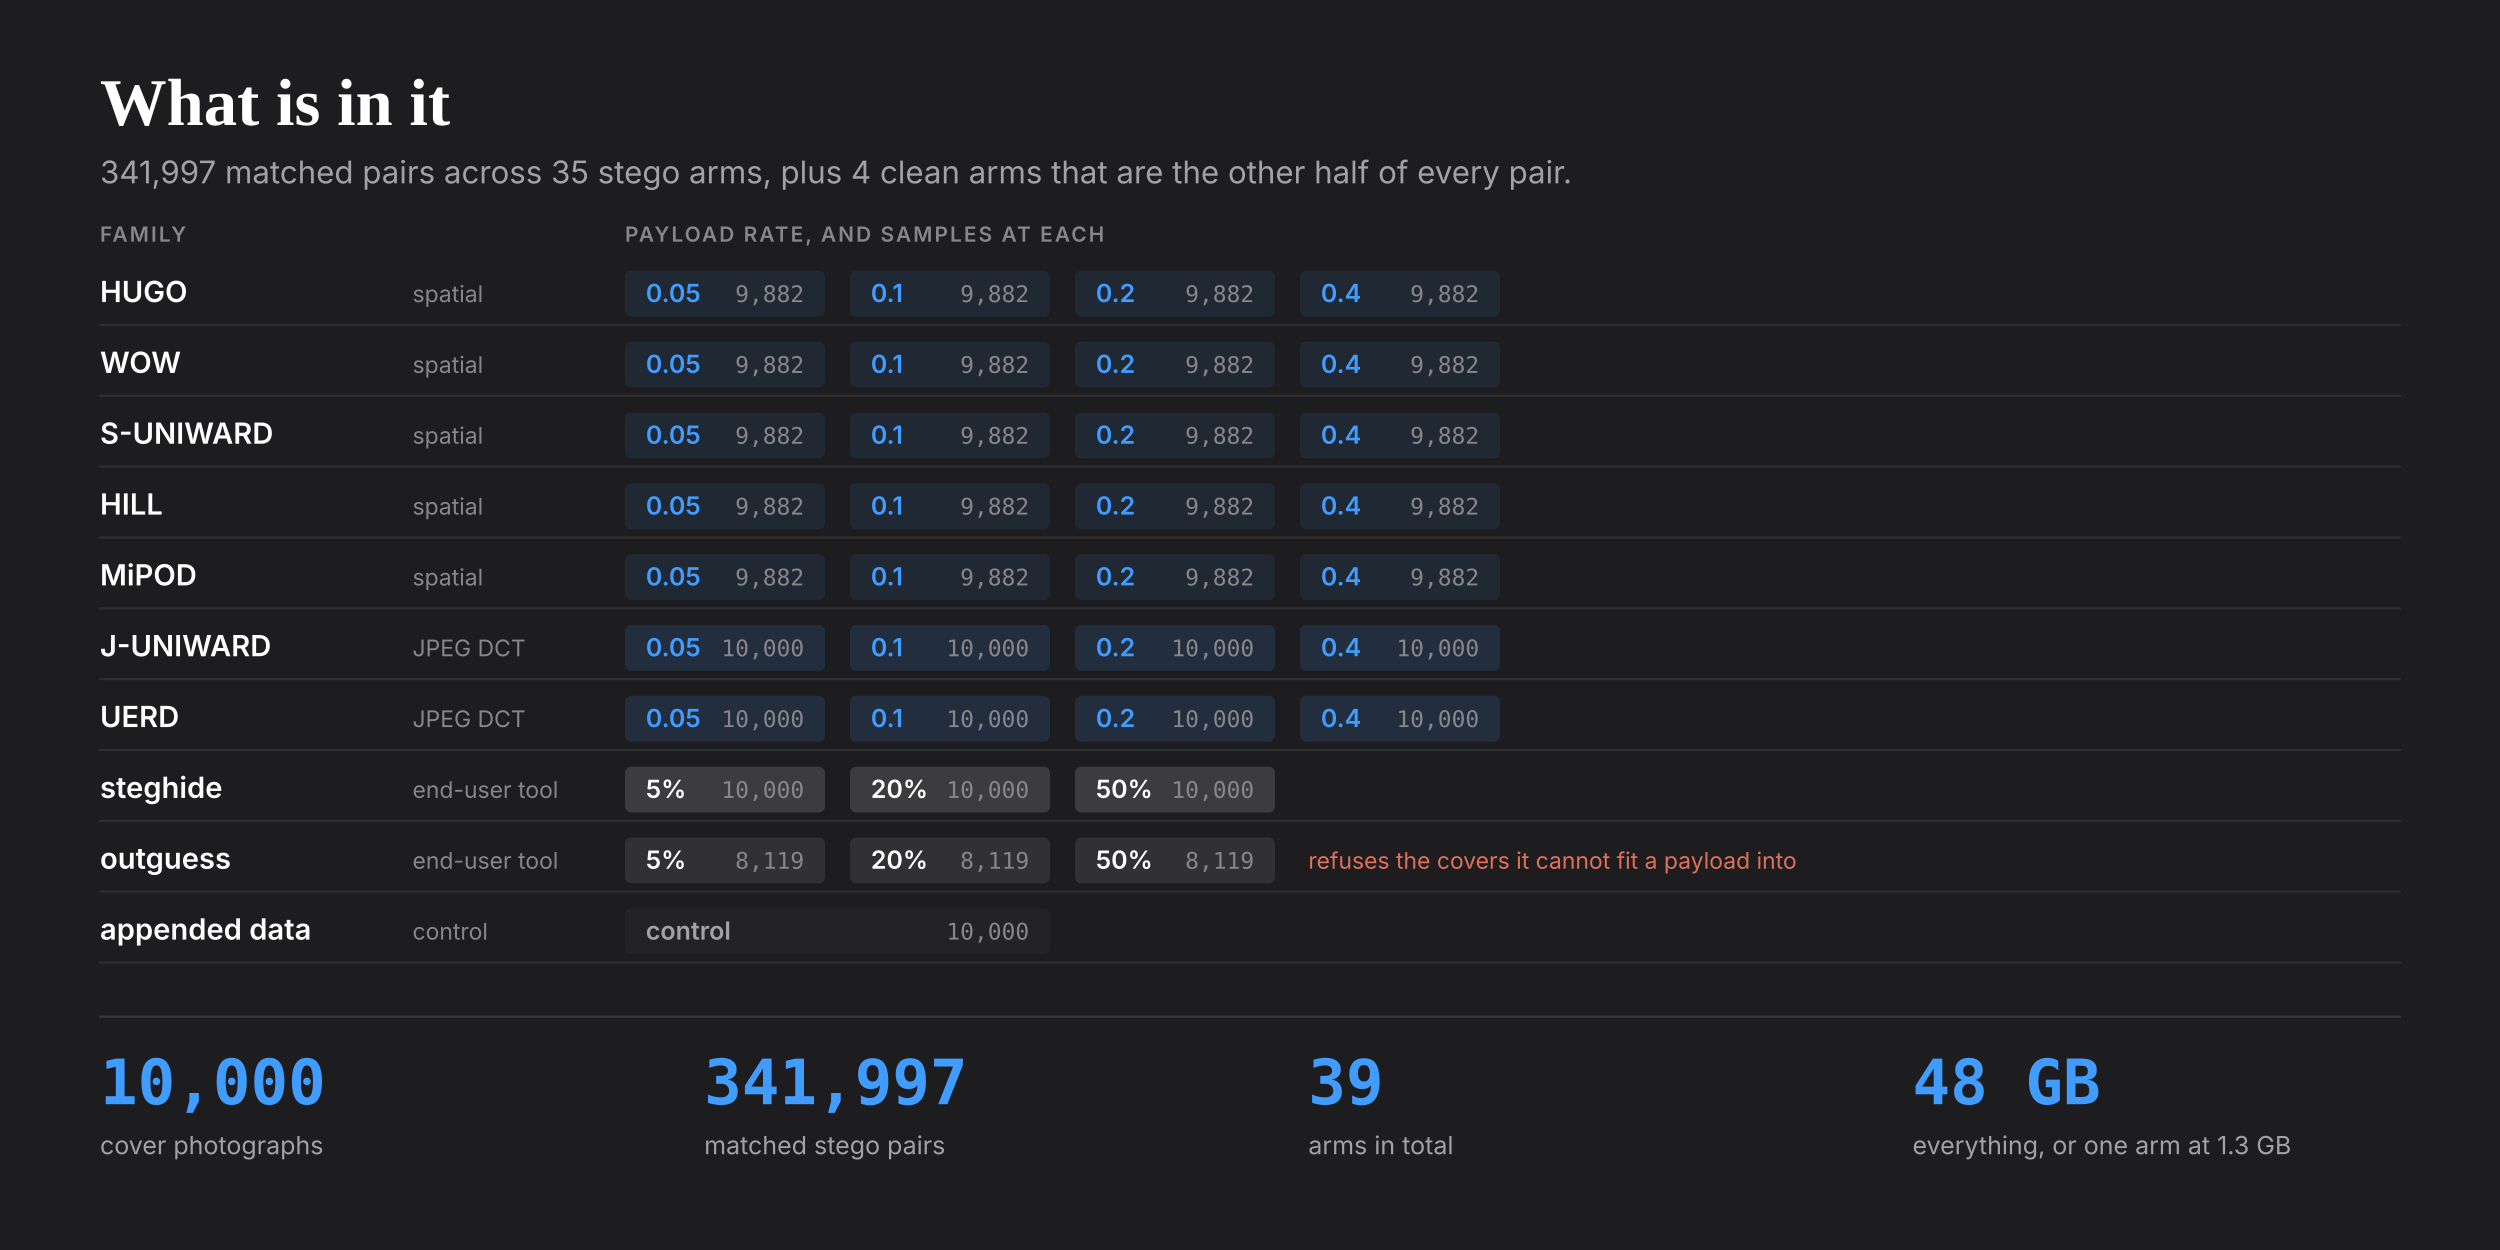
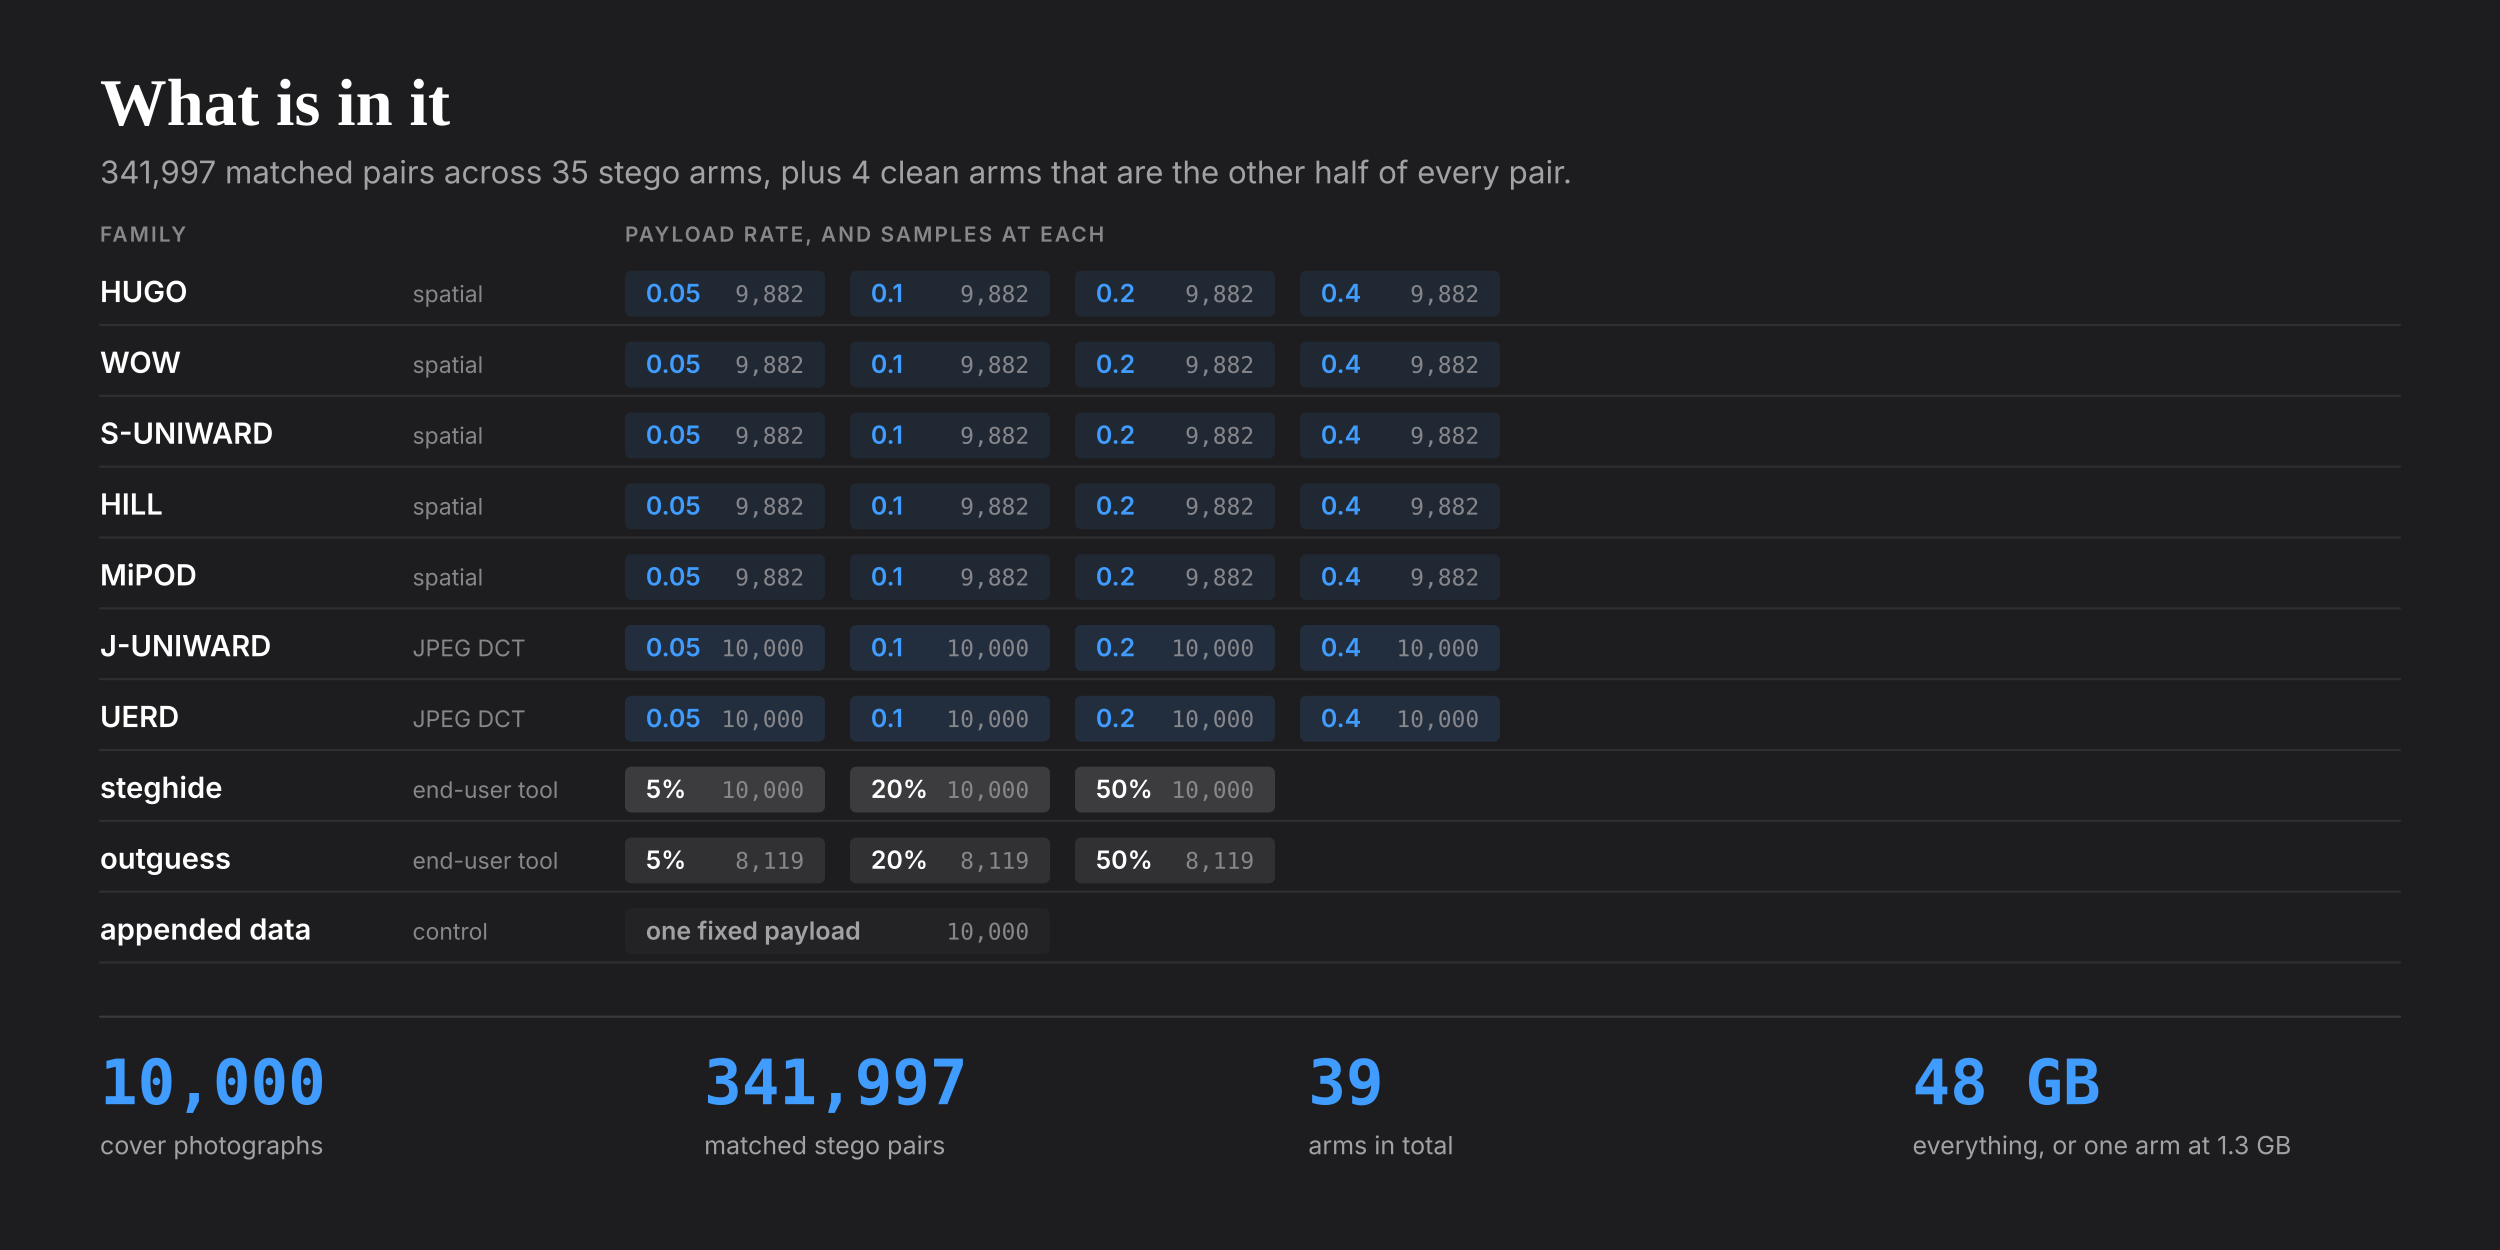
<svg xmlns="http://www.w3.org/2000/svg" viewBox="0 0 1200 600" width="1200" height="600" role="img" aria-label="The Pentimento corpus: 341,997 matched pairs across 35 stego arms and 4 clean arms">
  <rect x="0" y="0" width="1200" height="600" fill="#1D1D1F" />
  <text x="48" y="60" fill="#FFFFFF" font-family="Fraunces, Georgia, 'Times New Roman', serif" font-size="32" font-weight="600">What is in it</text>
  <text x="48" y="88" fill="#A1A1A6" font-family="'Hanken Grotesk', system-ui, -apple-system, 'Segoe UI', sans-serif" font-size="15">341,997 matched pairs across 35 stego arms, plus 4 clean arms that are the other half of every pair.</text>
  <text x="48" y="116" fill="#86868B" font-family="'Hanken Grotesk', system-ui, -apple-system, 'Segoe UI', sans-serif" font-size="10" font-weight="600" letter-spacing="0.1em">FAMILY</text>
  <text x="300" y="116" fill="#86868B" font-family="'Hanken Grotesk', system-ui, -apple-system, 'Segoe UI', sans-serif" font-size="10" font-weight="600" letter-spacing="0.1em">PAYLOAD RATE, AND SAMPLES AT EACH</text>
  <line x1="48" y1="156" x2="1152" y2="156" stroke="#2F2F31" stroke-width="1" stroke-linecap="round" />
  <text x="48" y="145" fill="#FFFFFF" font-family="'Hanken Grotesk', system-ui, -apple-system, 'Segoe UI', sans-serif" font-size="14" font-weight="600">HUGO</text>
  <text x="198" y="145" fill="#86868B" font-family="'Hanken Grotesk', system-ui, -apple-system, 'Segoe UI', sans-serif" font-size="11">spatial</text>
  <rect x="300" y="130" width="96" height="22" fill="#409CFF" rx="3" opacity="0.09" />
  <text x="310" y="145" fill="#409CFF" font-family="'Hanken Grotesk', system-ui, -apple-system, 'Segoe UI', sans-serif" font-size="12" font-weight="600">0.05</text>
  <text x="386" y="145" fill="#86868B" font-family="'IBM Plex Mono', ui-monospace, 'SF Mono', Menlo, monospace" font-size="11" text-anchor="end">9,882</text>
  <rect x="408" y="130" width="96" height="22" fill="#409CFF" rx="3" opacity="0.09" />
  <text x="418" y="145" fill="#409CFF" font-family="'Hanken Grotesk', system-ui, -apple-system, 'Segoe UI', sans-serif" font-size="12" font-weight="600">0.1</text>
  <text x="494" y="145" fill="#86868B" font-family="'IBM Plex Mono', ui-monospace, 'SF Mono', Menlo, monospace" font-size="11" text-anchor="end">9,882</text>
  <rect x="516" y="130" width="96" height="22" fill="#409CFF" rx="3" opacity="0.09" />
  <text x="526" y="145" fill="#409CFF" font-family="'Hanken Grotesk', system-ui, -apple-system, 'Segoe UI', sans-serif" font-size="12" font-weight="600">0.2</text>
  <text x="602" y="145" fill="#86868B" font-family="'IBM Plex Mono', ui-monospace, 'SF Mono', Menlo, monospace" font-size="11" text-anchor="end">9,882</text>
  <rect x="624" y="130" width="96" height="22" fill="#409CFF" rx="3" opacity="0.09" />
  <text x="634" y="145" fill="#409CFF" font-family="'Hanken Grotesk', system-ui, -apple-system, 'Segoe UI', sans-serif" font-size="12" font-weight="600">0.4</text>
  <text x="710" y="145" fill="#86868B" font-family="'IBM Plex Mono', ui-monospace, 'SF Mono', Menlo, monospace" font-size="11" text-anchor="end">9,882</text>
  <line x1="48" y1="190" x2="1152" y2="190" stroke="#2F2F31" stroke-width="1" stroke-linecap="round" />
  <text x="48" y="179" fill="#FFFFFF" font-family="'Hanken Grotesk', system-ui, -apple-system, 'Segoe UI', sans-serif" font-size="14" font-weight="600">WOW</text>
  <text x="198" y="179" fill="#86868B" font-family="'Hanken Grotesk', system-ui, -apple-system, 'Segoe UI', sans-serif" font-size="11">spatial</text>
  <rect x="300" y="164" width="96" height="22" fill="#409CFF" rx="3" opacity="0.09" />
  <text x="310" y="179" fill="#409CFF" font-family="'Hanken Grotesk', system-ui, -apple-system, 'Segoe UI', sans-serif" font-size="12" font-weight="600">0.05</text>
  <text x="386" y="179" fill="#86868B" font-family="'IBM Plex Mono', ui-monospace, 'SF Mono', Menlo, monospace" font-size="11" text-anchor="end">9,882</text>
  <rect x="408" y="164" width="96" height="22" fill="#409CFF" rx="3" opacity="0.09" />
  <text x="418" y="179" fill="#409CFF" font-family="'Hanken Grotesk', system-ui, -apple-system, 'Segoe UI', sans-serif" font-size="12" font-weight="600">0.1</text>
  <text x="494" y="179" fill="#86868B" font-family="'IBM Plex Mono', ui-monospace, 'SF Mono', Menlo, monospace" font-size="11" text-anchor="end">9,882</text>
  <rect x="516" y="164" width="96" height="22" fill="#409CFF" rx="3" opacity="0.09" />
  <text x="526" y="179" fill="#409CFF" font-family="'Hanken Grotesk', system-ui, -apple-system, 'Segoe UI', sans-serif" font-size="12" font-weight="600">0.2</text>
  <text x="602" y="179" fill="#86868B" font-family="'IBM Plex Mono', ui-monospace, 'SF Mono', Menlo, monospace" font-size="11" text-anchor="end">9,882</text>
  <rect x="624" y="164" width="96" height="22" fill="#409CFF" rx="3" opacity="0.09" />
  <text x="634" y="179" fill="#409CFF" font-family="'Hanken Grotesk', system-ui, -apple-system, 'Segoe UI', sans-serif" font-size="12" font-weight="600">0.4</text>
  <text x="710" y="179" fill="#86868B" font-family="'IBM Plex Mono', ui-monospace, 'SF Mono', Menlo, monospace" font-size="11" text-anchor="end">9,882</text>
  <line x1="48" y1="224" x2="1152" y2="224" stroke="#2F2F31" stroke-width="1" stroke-linecap="round" />
  <text x="48" y="213" fill="#FFFFFF" font-family="'Hanken Grotesk', system-ui, -apple-system, 'Segoe UI', sans-serif" font-size="14" font-weight="600">S-UNIWARD</text>
  <text x="198" y="213" fill="#86868B" font-family="'Hanken Grotesk', system-ui, -apple-system, 'Segoe UI', sans-serif" font-size="11">spatial</text>
  <rect x="300" y="198" width="96" height="22" fill="#409CFF" rx="3" opacity="0.09" />
  <text x="310" y="213" fill="#409CFF" font-family="'Hanken Grotesk', system-ui, -apple-system, 'Segoe UI', sans-serif" font-size="12" font-weight="600">0.05</text>
  <text x="386" y="213" fill="#86868B" font-family="'IBM Plex Mono', ui-monospace, 'SF Mono', Menlo, monospace" font-size="11" text-anchor="end">9,882</text>
  <rect x="408" y="198" width="96" height="22" fill="#409CFF" rx="3" opacity="0.09" />
  <text x="418" y="213" fill="#409CFF" font-family="'Hanken Grotesk', system-ui, -apple-system, 'Segoe UI', sans-serif" font-size="12" font-weight="600">0.1</text>
  <text x="494" y="213" fill="#86868B" font-family="'IBM Plex Mono', ui-monospace, 'SF Mono', Menlo, monospace" font-size="11" text-anchor="end">9,882</text>
  <rect x="516" y="198" width="96" height="22" fill="#409CFF" rx="3" opacity="0.09" />
  <text x="526" y="213" fill="#409CFF" font-family="'Hanken Grotesk', system-ui, -apple-system, 'Segoe UI', sans-serif" font-size="12" font-weight="600">0.2</text>
  <text x="602" y="213" fill="#86868B" font-family="'IBM Plex Mono', ui-monospace, 'SF Mono', Menlo, monospace" font-size="11" text-anchor="end">9,882</text>
  <rect x="624" y="198" width="96" height="22" fill="#409CFF" rx="3" opacity="0.09" />
  <text x="634" y="213" fill="#409CFF" font-family="'Hanken Grotesk', system-ui, -apple-system, 'Segoe UI', sans-serif" font-size="12" font-weight="600">0.4</text>
  <text x="710" y="213" fill="#86868B" font-family="'IBM Plex Mono', ui-monospace, 'SF Mono', Menlo, monospace" font-size="11" text-anchor="end">9,882</text>
  <line x1="48" y1="258" x2="1152" y2="258" stroke="#2F2F31" stroke-width="1" stroke-linecap="round" />
  <text x="48" y="247" fill="#FFFFFF" font-family="'Hanken Grotesk', system-ui, -apple-system, 'Segoe UI', sans-serif" font-size="14" font-weight="600">HILL</text>
  <text x="198" y="247" fill="#86868B" font-family="'Hanken Grotesk', system-ui, -apple-system, 'Segoe UI', sans-serif" font-size="11">spatial</text>
  <rect x="300" y="232" width="96" height="22" fill="#409CFF" rx="3" opacity="0.09" />
  <text x="310" y="247" fill="#409CFF" font-family="'Hanken Grotesk', system-ui, -apple-system, 'Segoe UI', sans-serif" font-size="12" font-weight="600">0.05</text>
  <text x="386" y="247" fill="#86868B" font-family="'IBM Plex Mono', ui-monospace, 'SF Mono', Menlo, monospace" font-size="11" text-anchor="end">9,882</text>
  <rect x="408" y="232" width="96" height="22" fill="#409CFF" rx="3" opacity="0.09" />
  <text x="418" y="247" fill="#409CFF" font-family="'Hanken Grotesk', system-ui, -apple-system, 'Segoe UI', sans-serif" font-size="12" font-weight="600">0.1</text>
  <text x="494" y="247" fill="#86868B" font-family="'IBM Plex Mono', ui-monospace, 'SF Mono', Menlo, monospace" font-size="11" text-anchor="end">9,882</text>
  <rect x="516" y="232" width="96" height="22" fill="#409CFF" rx="3" opacity="0.09" />
  <text x="526" y="247" fill="#409CFF" font-family="'Hanken Grotesk', system-ui, -apple-system, 'Segoe UI', sans-serif" font-size="12" font-weight="600">0.2</text>
  <text x="602" y="247" fill="#86868B" font-family="'IBM Plex Mono', ui-monospace, 'SF Mono', Menlo, monospace" font-size="11" text-anchor="end">9,882</text>
  <rect x="624" y="232" width="96" height="22" fill="#409CFF" rx="3" opacity="0.09" />
  <text x="634" y="247" fill="#409CFF" font-family="'Hanken Grotesk', system-ui, -apple-system, 'Segoe UI', sans-serif" font-size="12" font-weight="600">0.4</text>
  <text x="710" y="247" fill="#86868B" font-family="'IBM Plex Mono', ui-monospace, 'SF Mono', Menlo, monospace" font-size="11" text-anchor="end">9,882</text>
  <line x1="48" y1="292" x2="1152" y2="292" stroke="#2F2F31" stroke-width="1" stroke-linecap="round" />
  <text x="48" y="281" fill="#FFFFFF" font-family="'Hanken Grotesk', system-ui, -apple-system, 'Segoe UI', sans-serif" font-size="14" font-weight="600">MiPOD</text>
  <text x="198" y="281" fill="#86868B" font-family="'Hanken Grotesk', system-ui, -apple-system, 'Segoe UI', sans-serif" font-size="11">spatial</text>
  <rect x="300" y="266" width="96" height="22" fill="#409CFF" rx="3" opacity="0.09" />
  <text x="310" y="281" fill="#409CFF" font-family="'Hanken Grotesk', system-ui, -apple-system, 'Segoe UI', sans-serif" font-size="12" font-weight="600">0.05</text>
  <text x="386" y="281" fill="#86868B" font-family="'IBM Plex Mono', ui-monospace, 'SF Mono', Menlo, monospace" font-size="11" text-anchor="end">9,882</text>
  <rect x="408" y="266" width="96" height="22" fill="#409CFF" rx="3" opacity="0.09" />
  <text x="418" y="281" fill="#409CFF" font-family="'Hanken Grotesk', system-ui, -apple-system, 'Segoe UI', sans-serif" font-size="12" font-weight="600">0.1</text>
  <text x="494" y="281" fill="#86868B" font-family="'IBM Plex Mono', ui-monospace, 'SF Mono', Menlo, monospace" font-size="11" text-anchor="end">9,882</text>
  <rect x="516" y="266" width="96" height="22" fill="#409CFF" rx="3" opacity="0.09" />
  <text x="526" y="281" fill="#409CFF" font-family="'Hanken Grotesk', system-ui, -apple-system, 'Segoe UI', sans-serif" font-size="12" font-weight="600">0.2</text>
  <text x="602" y="281" fill="#86868B" font-family="'IBM Plex Mono', ui-monospace, 'SF Mono', Menlo, monospace" font-size="11" text-anchor="end">9,882</text>
  <rect x="624" y="266" width="96" height="22" fill="#409CFF" rx="3" opacity="0.09" />
  <text x="634" y="281" fill="#409CFF" font-family="'Hanken Grotesk', system-ui, -apple-system, 'Segoe UI', sans-serif" font-size="12" font-weight="600">0.4</text>
  <text x="710" y="281" fill="#86868B" font-family="'IBM Plex Mono', ui-monospace, 'SF Mono', Menlo, monospace" font-size="11" text-anchor="end">9,882</text>
  <line x1="48" y1="326" x2="1152" y2="326" stroke="#2F2F31" stroke-width="1" stroke-linecap="round" />
  <text x="48" y="315" fill="#FFFFFF" font-family="'Hanken Grotesk', system-ui, -apple-system, 'Segoe UI', sans-serif" font-size="14" font-weight="600">J-UNIWARD</text>
  <text x="198" y="315" fill="#86868B" font-family="'Hanken Grotesk', system-ui, -apple-system, 'Segoe UI', sans-serif" font-size="11">JPEG DCT</text>
  <rect x="300" y="300" width="96" height="22" fill="#409CFF" rx="3" opacity="0.14" />
  <text x="310" y="315" fill="#409CFF" font-family="'Hanken Grotesk', system-ui, -apple-system, 'Segoe UI', sans-serif" font-size="12" font-weight="600">0.05</text>
  <text x="386" y="315" fill="#86868B" font-family="'IBM Plex Mono', ui-monospace, 'SF Mono', Menlo, monospace" font-size="11" text-anchor="end">10,000</text>
  <rect x="408" y="300" width="96" height="22" fill="#409CFF" rx="3" opacity="0.14" />
  <text x="418" y="315" fill="#409CFF" font-family="'Hanken Grotesk', system-ui, -apple-system, 'Segoe UI', sans-serif" font-size="12" font-weight="600">0.1</text>
  <text x="494" y="315" fill="#86868B" font-family="'IBM Plex Mono', ui-monospace, 'SF Mono', Menlo, monospace" font-size="11" text-anchor="end">10,000</text>
  <rect x="516" y="300" width="96" height="22" fill="#409CFF" rx="3" opacity="0.14" />
  <text x="526" y="315" fill="#409CFF" font-family="'Hanken Grotesk', system-ui, -apple-system, 'Segoe UI', sans-serif" font-size="12" font-weight="600">0.2</text>
  <text x="602" y="315" fill="#86868B" font-family="'IBM Plex Mono', ui-monospace, 'SF Mono', Menlo, monospace" font-size="11" text-anchor="end">10,000</text>
  <rect x="624" y="300" width="96" height="22" fill="#409CFF" rx="3" opacity="0.14" />
  <text x="634" y="315" fill="#409CFF" font-family="'Hanken Grotesk', system-ui, -apple-system, 'Segoe UI', sans-serif" font-size="12" font-weight="600">0.4</text>
  <text x="710" y="315" fill="#86868B" font-family="'IBM Plex Mono', ui-monospace, 'SF Mono', Menlo, monospace" font-size="11" text-anchor="end">10,000</text>
  <line x1="48" y1="360" x2="1152" y2="360" stroke="#2F2F31" stroke-width="1" stroke-linecap="round" />
  <text x="48" y="349" fill="#FFFFFF" font-family="'Hanken Grotesk', system-ui, -apple-system, 'Segoe UI', sans-serif" font-size="14" font-weight="600">UERD</text>
  <text x="198" y="349" fill="#86868B" font-family="'Hanken Grotesk', system-ui, -apple-system, 'Segoe UI', sans-serif" font-size="11">JPEG DCT</text>
  <rect x="300" y="334" width="96" height="22" fill="#409CFF" rx="3" opacity="0.14" />
  <text x="310" y="349" fill="#409CFF" font-family="'Hanken Grotesk', system-ui, -apple-system, 'Segoe UI', sans-serif" font-size="12" font-weight="600">0.05</text>
  <text x="386" y="349" fill="#86868B" font-family="'IBM Plex Mono', ui-monospace, 'SF Mono', Menlo, monospace" font-size="11" text-anchor="end">10,000</text>
  <rect x="408" y="334" width="96" height="22" fill="#409CFF" rx="3" opacity="0.14" />
  <text x="418" y="349" fill="#409CFF" font-family="'Hanken Grotesk', system-ui, -apple-system, 'Segoe UI', sans-serif" font-size="12" font-weight="600">0.1</text>
  <text x="494" y="349" fill="#86868B" font-family="'IBM Plex Mono', ui-monospace, 'SF Mono', Menlo, monospace" font-size="11" text-anchor="end">10,000</text>
  <rect x="516" y="334" width="96" height="22" fill="#409CFF" rx="3" opacity="0.14" />
  <text x="526" y="349" fill="#409CFF" font-family="'Hanken Grotesk', system-ui, -apple-system, 'Segoe UI', sans-serif" font-size="12" font-weight="600">0.2</text>
  <text x="602" y="349" fill="#86868B" font-family="'IBM Plex Mono', ui-monospace, 'SF Mono', Menlo, monospace" font-size="11" text-anchor="end">10,000</text>
  <rect x="624" y="334" width="96" height="22" fill="#409CFF" rx="3" opacity="0.14" />
  <text x="634" y="349" fill="#409CFF" font-family="'Hanken Grotesk', system-ui, -apple-system, 'Segoe UI', sans-serif" font-size="12" font-weight="600">0.4</text>
  <text x="710" y="349" fill="#86868B" font-family="'IBM Plex Mono', ui-monospace, 'SF Mono', Menlo, monospace" font-size="11" text-anchor="end">10,000</text>
  <line x1="48" y1="394" x2="1152" y2="394" stroke="#2F2F31" stroke-width="1" stroke-linecap="round" />
  <text x="48" y="383" fill="#FFFFFF" font-family="'Hanken Grotesk', system-ui, -apple-system, 'Segoe UI', sans-serif" font-size="14" font-weight="600">steghide</text>
  <text x="198" y="383" fill="#86868B" font-family="'Hanken Grotesk', system-ui, -apple-system, 'Segoe UI', sans-serif" font-size="11">end-user tool</text>
  <rect x="300" y="368" width="96" height="22" fill="#FFFFFF" rx="3" opacity="0.14" />
  <text x="310" y="383" fill="#FFFFFF" font-family="'Hanken Grotesk', system-ui, -apple-system, 'Segoe UI', sans-serif" font-size="12" font-weight="600">5%</text>
  <text x="386" y="383" fill="#86868B" font-family="'IBM Plex Mono', ui-monospace, 'SF Mono', Menlo, monospace" font-size="11" text-anchor="end">10,000</text>
  <rect x="408" y="368" width="96" height="22" fill="#FFFFFF" rx="3" opacity="0.14" />
  <text x="418" y="383" fill="#FFFFFF" font-family="'Hanken Grotesk', system-ui, -apple-system, 'Segoe UI', sans-serif" font-size="12" font-weight="600">20%</text>
  <text x="494" y="383" fill="#86868B" font-family="'IBM Plex Mono', ui-monospace, 'SF Mono', Menlo, monospace" font-size="11" text-anchor="end">10,000</text>
  <rect x="516" y="368" width="96" height="22" fill="#FFFFFF" rx="3" opacity="0.14" />
  <text x="526" y="383" fill="#FFFFFF" font-family="'Hanken Grotesk', system-ui, -apple-system, 'Segoe UI', sans-serif" font-size="12" font-weight="600">50%</text>
  <text x="602" y="383" fill="#86868B" font-family="'IBM Plex Mono', ui-monospace, 'SF Mono', Menlo, monospace" font-size="11" text-anchor="end">10,000</text>
  <line x1="48" y1="428" x2="1152" y2="428" stroke="#2F2F31" stroke-width="1" stroke-linecap="round" />
  <text x="48" y="417" fill="#FFFFFF" font-family="'Hanken Grotesk', system-ui, -apple-system, 'Segoe UI', sans-serif" font-size="14" font-weight="600">outguess</text>
  <text x="198" y="417" fill="#86868B" font-family="'Hanken Grotesk', system-ui, -apple-system, 'Segoe UI', sans-serif" font-size="11">end-user tool</text>
  <rect x="300" y="402" width="96" height="22" fill="#FFFFFF" rx="3" opacity="0.09" />
  <text x="310" y="417" fill="#FFFFFF" font-family="'Hanken Grotesk', system-ui, -apple-system, 'Segoe UI', sans-serif" font-size="12" font-weight="600">5%</text>
  <text x="386" y="417" fill="#86868B" font-family="'IBM Plex Mono', ui-monospace, 'SF Mono', Menlo, monospace" font-size="11" text-anchor="end">8,119</text>
  <rect x="408" y="402" width="96" height="22" fill="#FFFFFF" rx="3" opacity="0.09" />
  <text x="418" y="417" fill="#FFFFFF" font-family="'Hanken Grotesk', system-ui, -apple-system, 'Segoe UI', sans-serif" font-size="12" font-weight="600">20%</text>
  <text x="494" y="417" fill="#86868B" font-family="'IBM Plex Mono', ui-monospace, 'SF Mono', Menlo, monospace" font-size="11" text-anchor="end">8,119</text>
  <rect x="516" y="402" width="96" height="22" fill="#FFFFFF" rx="3" opacity="0.09" />
  <text x="526" y="417" fill="#FFFFFF" font-family="'Hanken Grotesk', system-ui, -apple-system, 'Segoe UI', sans-serif" font-size="12" font-weight="600">50%</text>
  <text x="602" y="417" fill="#86868B" font-family="'IBM Plex Mono', ui-monospace, 'SF Mono', Menlo, monospace" font-size="11" text-anchor="end">8,119</text>
-   <text x="628" y="417" fill="#E0705A" font-family="'Hanken Grotesk', system-ui, -apple-system, 'Segoe UI', sans-serif" font-size="11">refuses the covers it cannot fit a payload into</text>
  <line x1="48" y1="462" x2="1152" y2="462" stroke="#2F2F31" stroke-width="1" stroke-linecap="round" />
  <text x="48" y="451" fill="#FFFFFF" font-family="'Hanken Grotesk', system-ui, -apple-system, 'Segoe UI', sans-serif" font-size="14" font-weight="600">appended data</text>
  <text x="198" y="451" fill="#86868B" font-family="'Hanken Grotesk', system-ui, -apple-system, 'Segoe UI', sans-serif" font-size="11">control</text>
  <rect x="300" y="436" width="204" height="22" fill="#48484A" rx="3" opacity="0.14" />
-   <text x="310" y="451" fill="#A1A1A6" font-family="'Hanken Grotesk', system-ui, -apple-system, 'Segoe UI', sans-serif" font-size="12" font-weight="600">control</text>
+   <text x="310" y="451" fill="#A1A1A6" font-family="'Hanken Grotesk', system-ui, -apple-system, 'Segoe UI', sans-serif" font-size="12" font-weight="600">one fixed payload</text>
  <text x="494" y="451" fill="#86868B" font-family="'IBM Plex Mono', ui-monospace, 'SF Mono', Menlo, monospace" font-size="11" text-anchor="end">10,000</text>
  <line x1="48" y1="488" x2="1152" y2="488" stroke="#3A3A3C" stroke-width="1" stroke-linecap="round" />
  <text x="48" y="530" fill="#409CFF" font-family="'IBM Plex Mono', ui-monospace, 'SF Mono', Menlo, monospace" font-size="30" font-weight="600">10,000</text>
  <text x="48" y="554" fill="#A1A1A6" font-family="'Hanken Grotesk', system-ui, -apple-system, 'Segoe UI', sans-serif" font-size="12">cover photographs</text>
  <text x="338" y="530" fill="#409CFF" font-family="'IBM Plex Mono', ui-monospace, 'SF Mono', Menlo, monospace" font-size="30" font-weight="600">341,997</text>
  <text x="338" y="554" fill="#A1A1A6" font-family="'Hanken Grotesk', system-ui, -apple-system, 'Segoe UI', sans-serif" font-size="12">matched stego pairs</text>
  <text x="628" y="530" fill="#409CFF" font-family="'IBM Plex Mono', ui-monospace, 'SF Mono', Menlo, monospace" font-size="30" font-weight="600">39</text>
  <text x="628" y="554" fill="#A1A1A6" font-family="'Hanken Grotesk', system-ui, -apple-system, 'Segoe UI', sans-serif" font-size="12">arms in total</text>
  <text x="918" y="530" fill="#409CFF" font-family="'IBM Plex Mono', ui-monospace, 'SF Mono', Menlo, monospace" font-size="30" font-weight="600">48 GB</text>
  <text x="918" y="554" fill="#A1A1A6" font-family="'Hanken Grotesk', system-ui, -apple-system, 'Segoe UI', sans-serif" font-size="12">everything, or one arm at 1.3 GB</text>
</svg>
